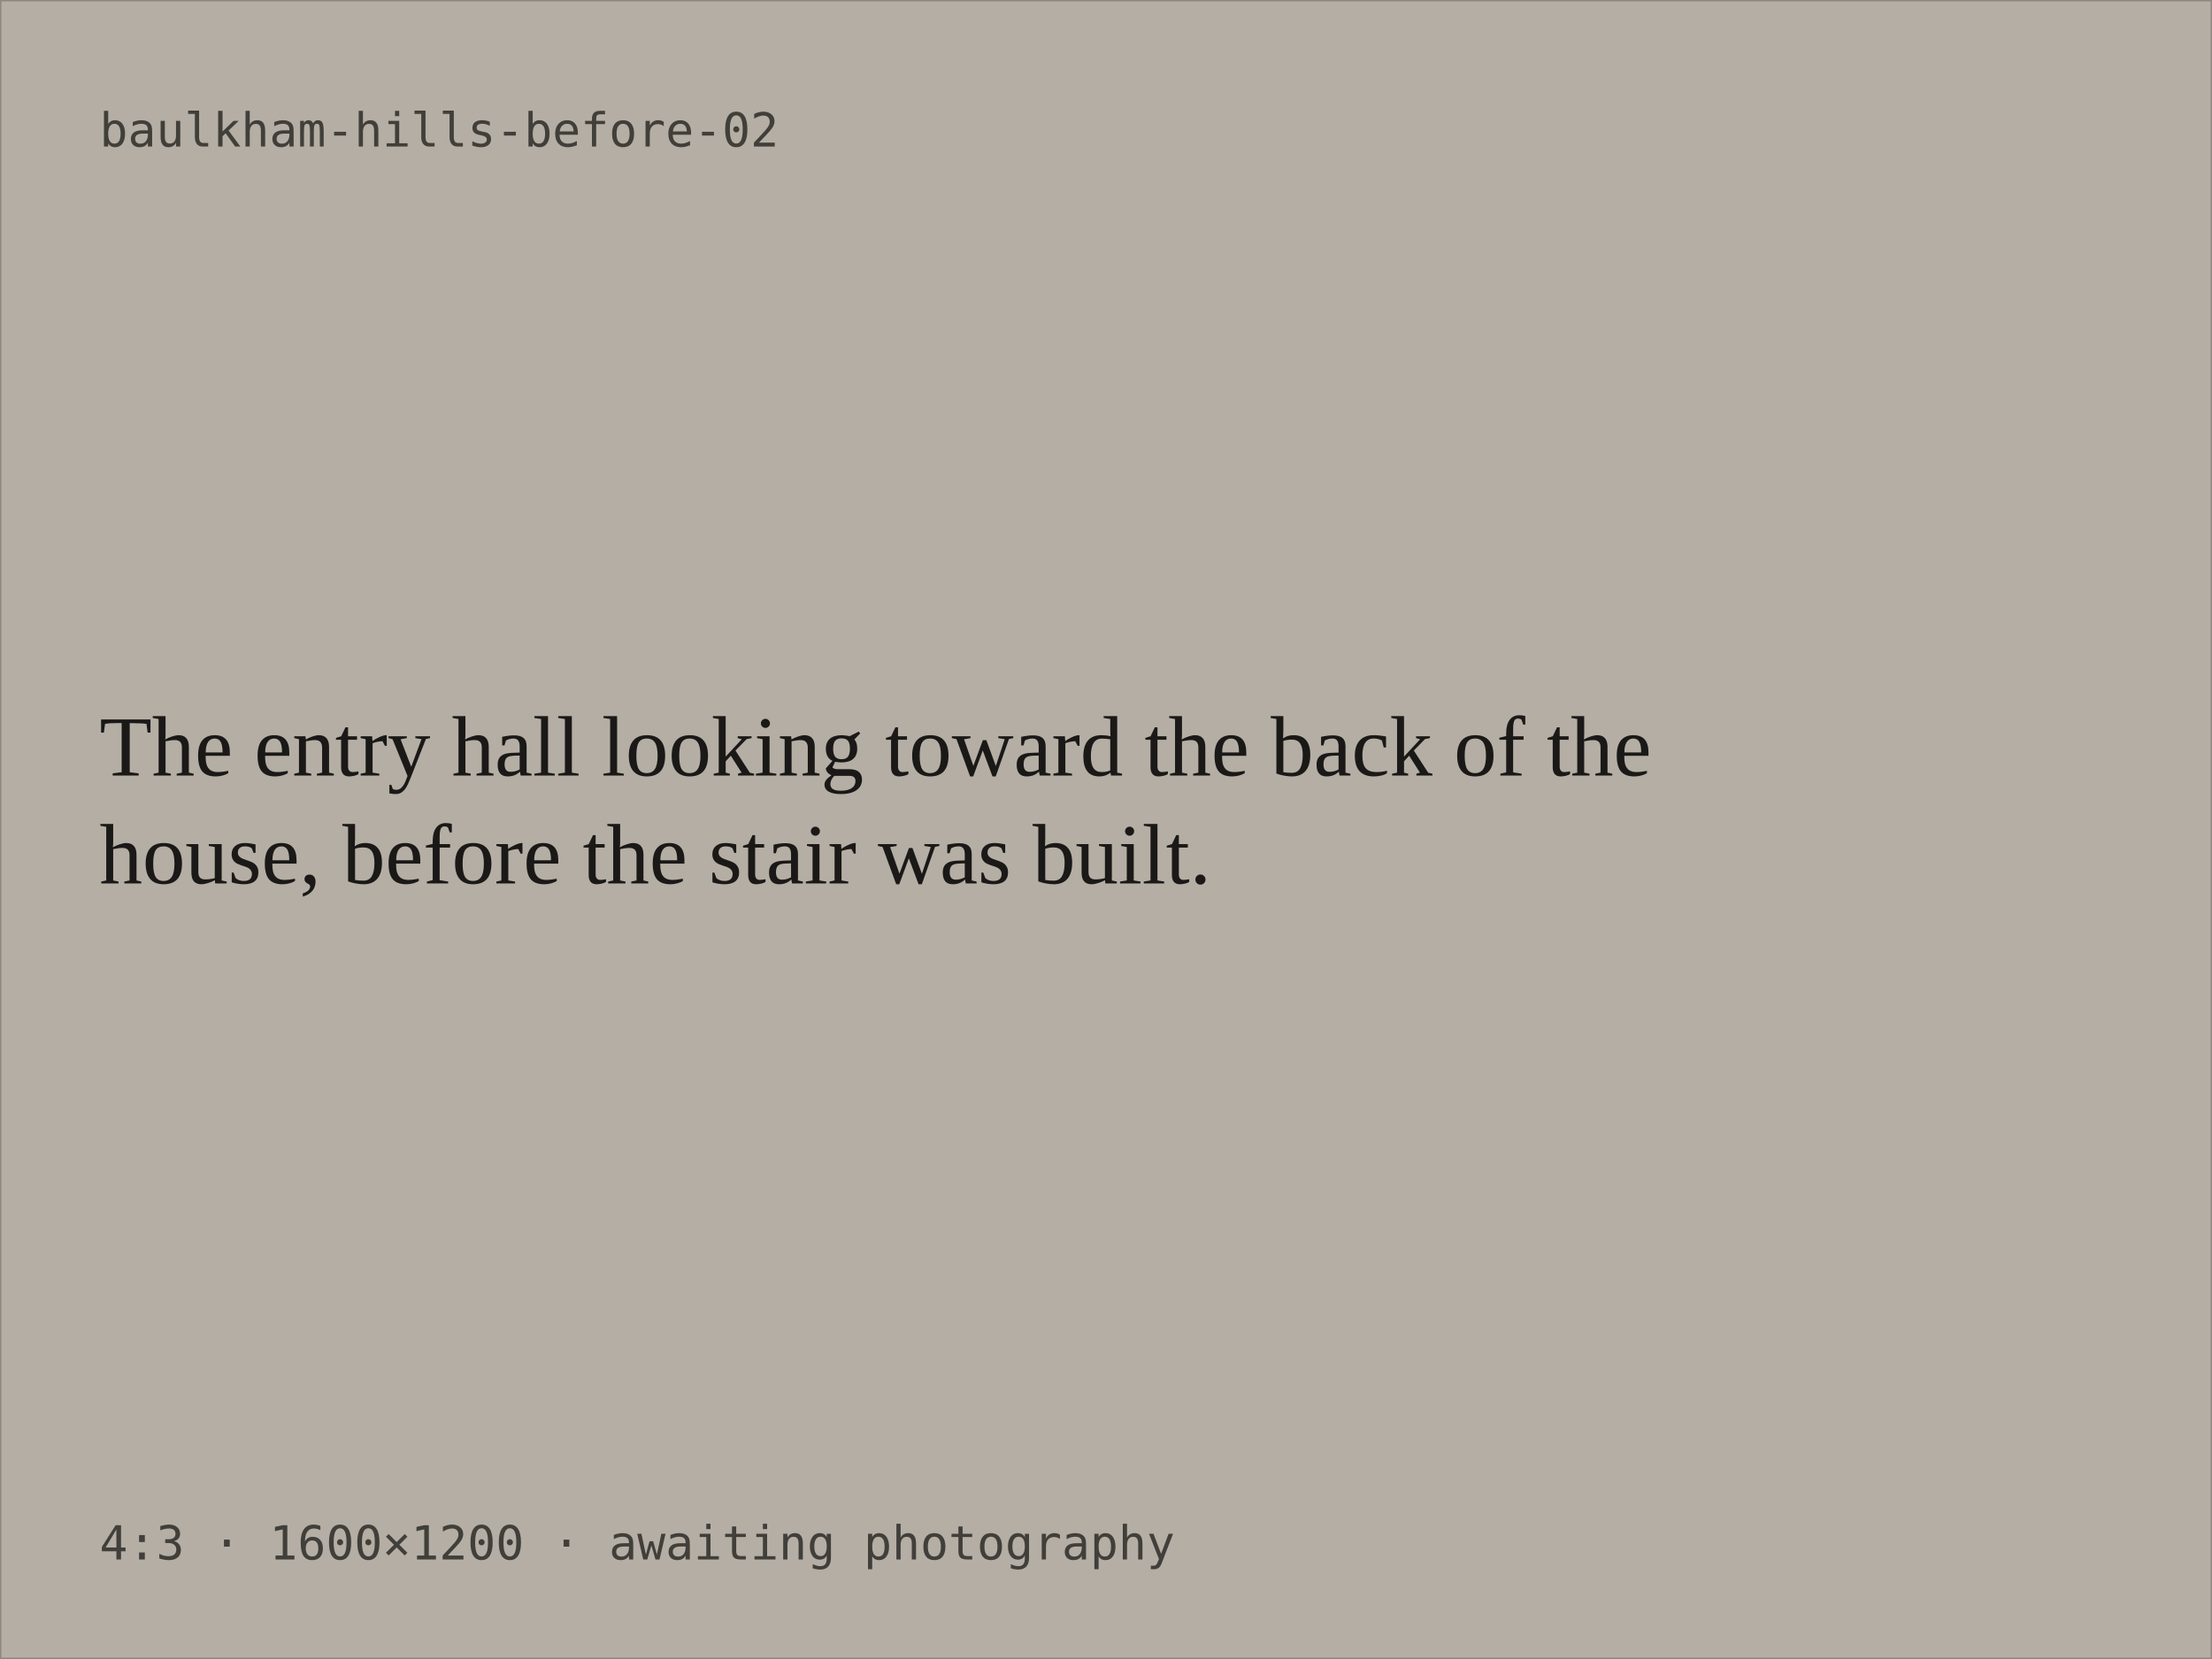
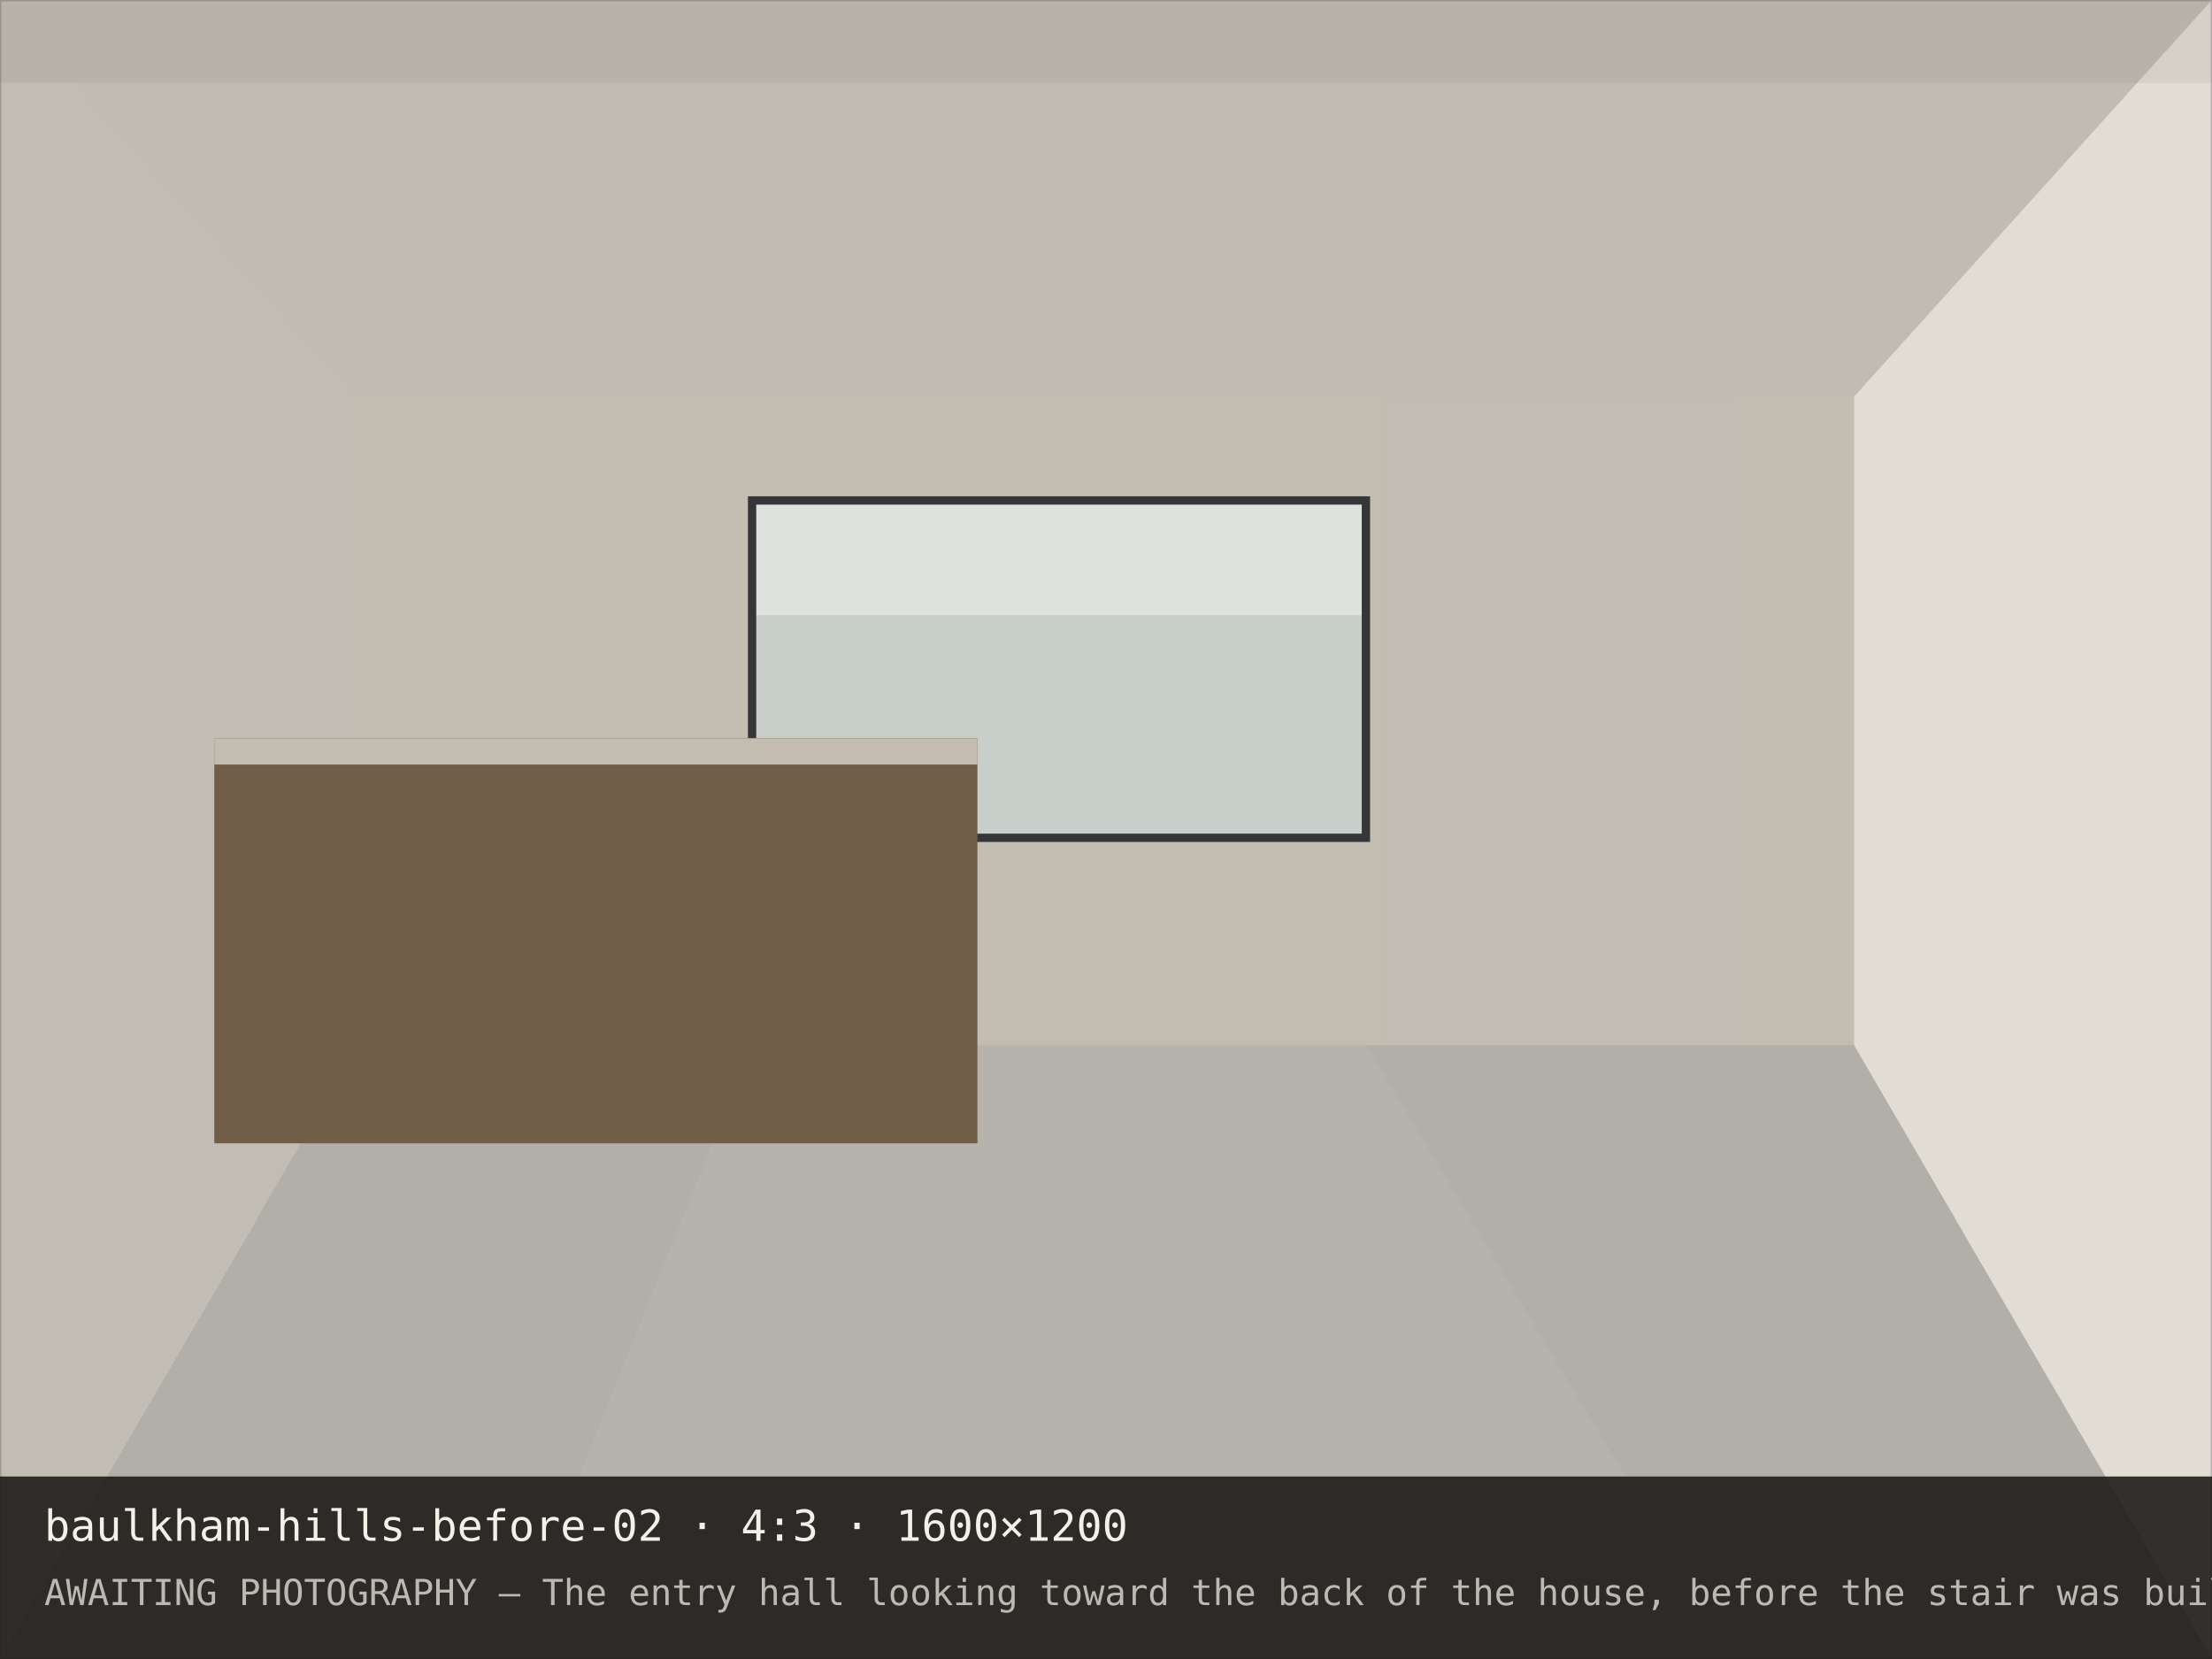
- <svg xmlns="http://www.w3.org/2000/svg" width="1600" height="1200" viewBox="0 0 1600 1200" role="img" aria-label="Placeholder awaiting photography: The entry hall looking toward the back of the house, before the stair was built.">
-   <rect width="1600" height="1200" fill="#B4AEA4" />
-   <rect x="0.5" y="0.5" width="1599" height="1199" fill="none" stroke="#1B1917" stroke-opacity="0.25" />
-   <text x="72" y="106" font-family="ui-monospace, 'SF Mono', Menlo, monospace" font-size="34" fill="#1B1917" opacity="0.75">baulkham-hills-before-02</text>
-   <text x="72" y="561" font-family="Georgia, 'Times New Roman', serif" font-size="62" fill="#1B1917">The entry hall looking toward the back of the</text>
-   <text x="72" y="639" font-family="Georgia, 'Times New Roman', serif" font-size="62" fill="#1B1917">house, before the stair was built.</text>
-   <text x="72" y="1128" font-family="ui-monospace, 'SF Mono', Menlo, monospace" font-size="34" fill="#1B1917" opacity="0.75">4:3 · 1600×1200 · awaiting photography</text>
+ <svg xmlns="http://www.w3.org/2000/svg" width="1600" height="1200" viewBox="0 0 1600 1200" role="img" aria-label="Temporary placeholder awaiting photography: The entry hall looking toward the back of the house, before the stair was built.">
+   <rect x="0" y="0" width="1600" height="881" fill="#c2bcb1" />
+   <polygon points="0,0 1600,0 1341,287 259,287" fill="#c1bcb3" />
+   <polygon points="0,0 259,287 259,756 0,1200" fill="#c1bcb4" />
+   <polygon points="1600,0 1341,287 1341,756 1600,1200" fill="#e1dcd4" />
+   <rect x="259" y="287" width="1082" height="469" fill="#c2bcb1" />
+   <rect x="544" y="362" width="444" height="244" fill="#C8CEC9" />
+   <rect x="544" y="362" width="444" height="83" fill="#FFFFFF" opacity="0.4" />
+   <rect x="544" y="362" width="444" height="244" fill="none" stroke="#343638" stroke-width="6" />
+   <polygon points="0,1200 259,756 1341,756 1600,1200" fill="#b2aea8" />
+   <polygon points="544,756 988,756 1255,1200 366,1200" fill="#FFFFFF" opacity="0.05" />
+   <rect x="155" y="534" width="552" height="293" fill="#715e49" />
+   <rect x="155" y="534" width="552" height="19" fill="#c2bcb1" />
+   <rect x="1001" y="287" width="256" height="469" fill="#c1bcb4" />
+   <rect x="0" y="0" width="1600" height="60" fill="#1B1917" opacity="0.06" />
+   <rect x="0" y="1068" width="1600" height="132" fill="#1B1917" opacity="0.88" />
+   <text x="32" y="1114.5" font-family="ui-monospace, Menlo, monospace" font-size="31" fill="#F4EFE7">baulkham-hills-before-02 · 4:3 · 1600×1200</text>
+   <text x="32" y="1161" font-family="ui-monospace, Menlo, monospace" font-size="26" fill="#F4EFE7" opacity="0.72">AWAITING PHOTOGRAPHY — The entry hall looking toward the back of the house, before the stair was built.</text>
+   <rect x="0.5" y="0.5" width="1599" height="1199" fill="none" stroke="#1B1917" stroke-opacity="0.2" />
</svg>
